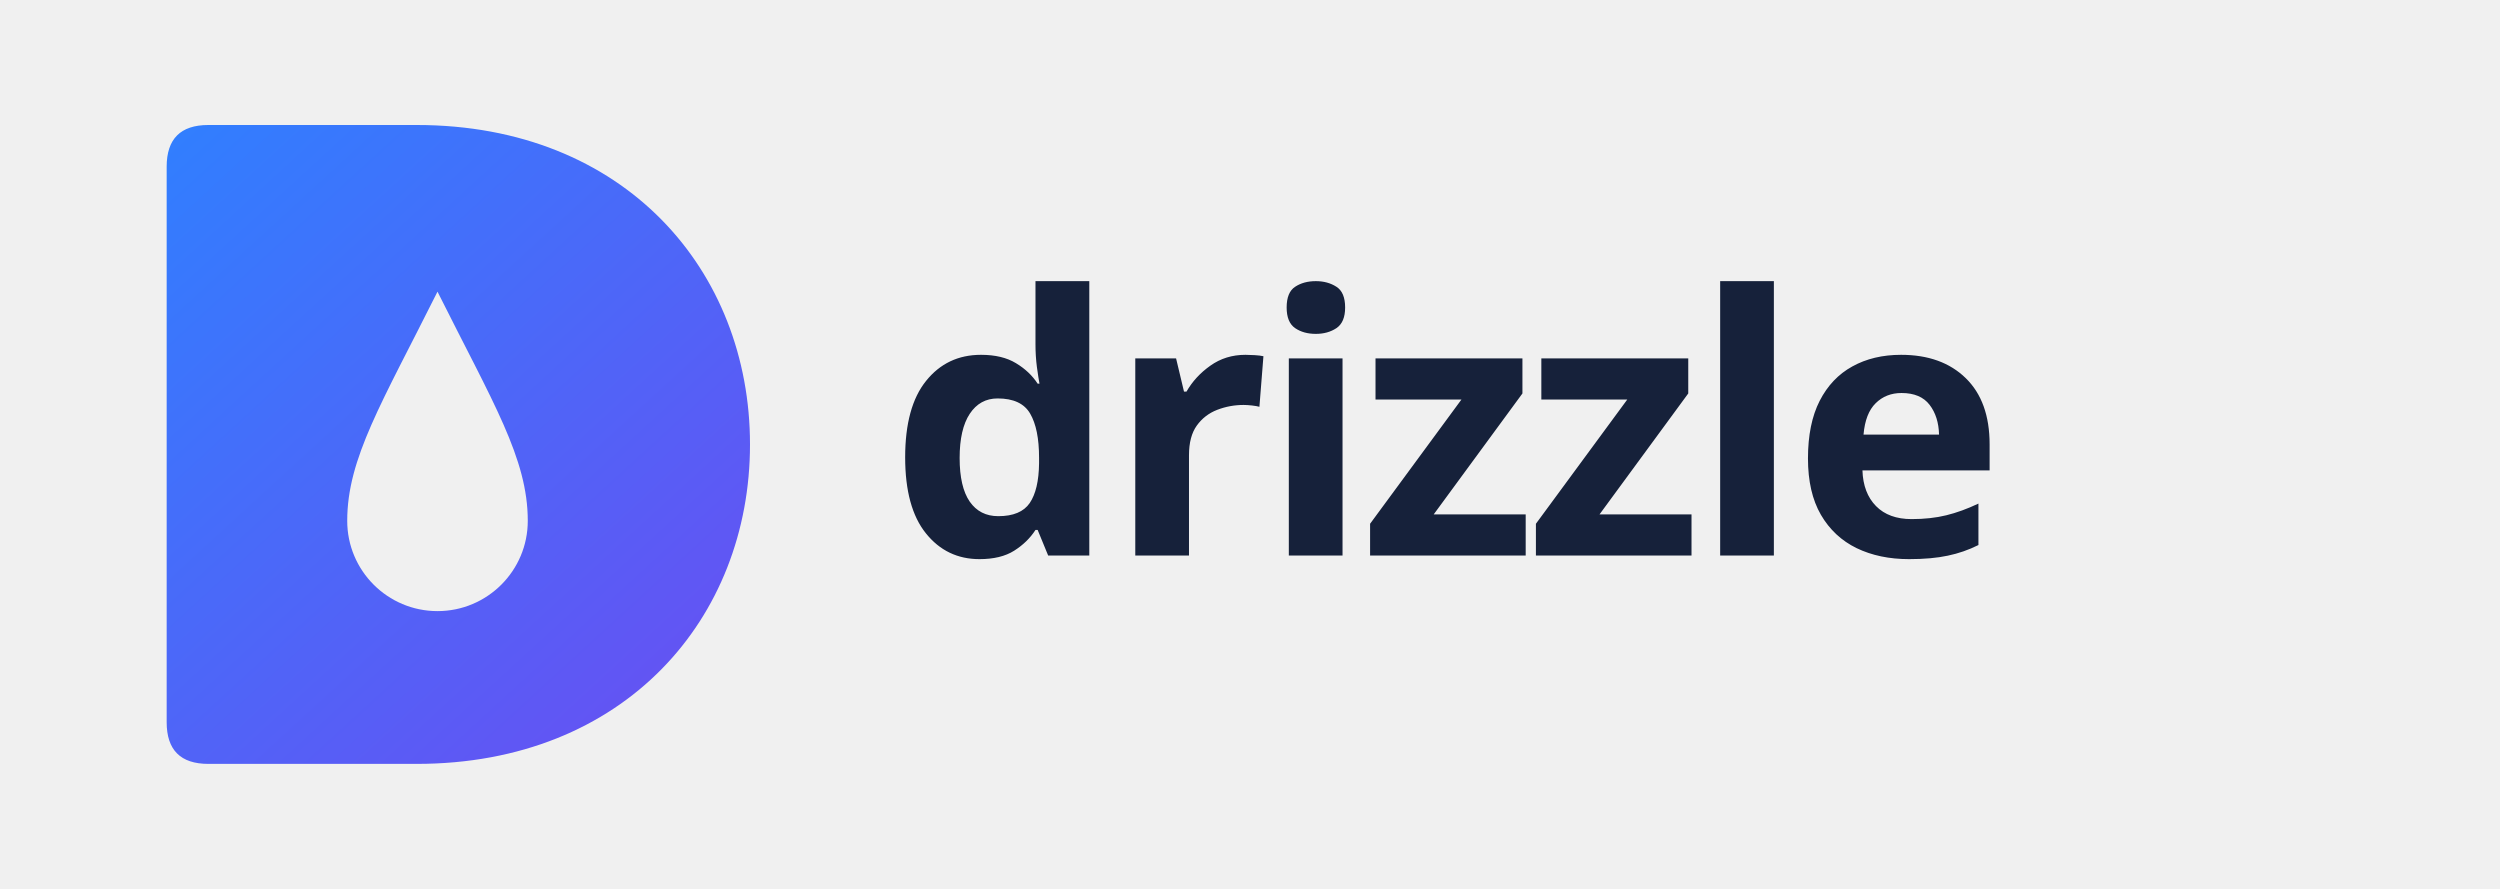
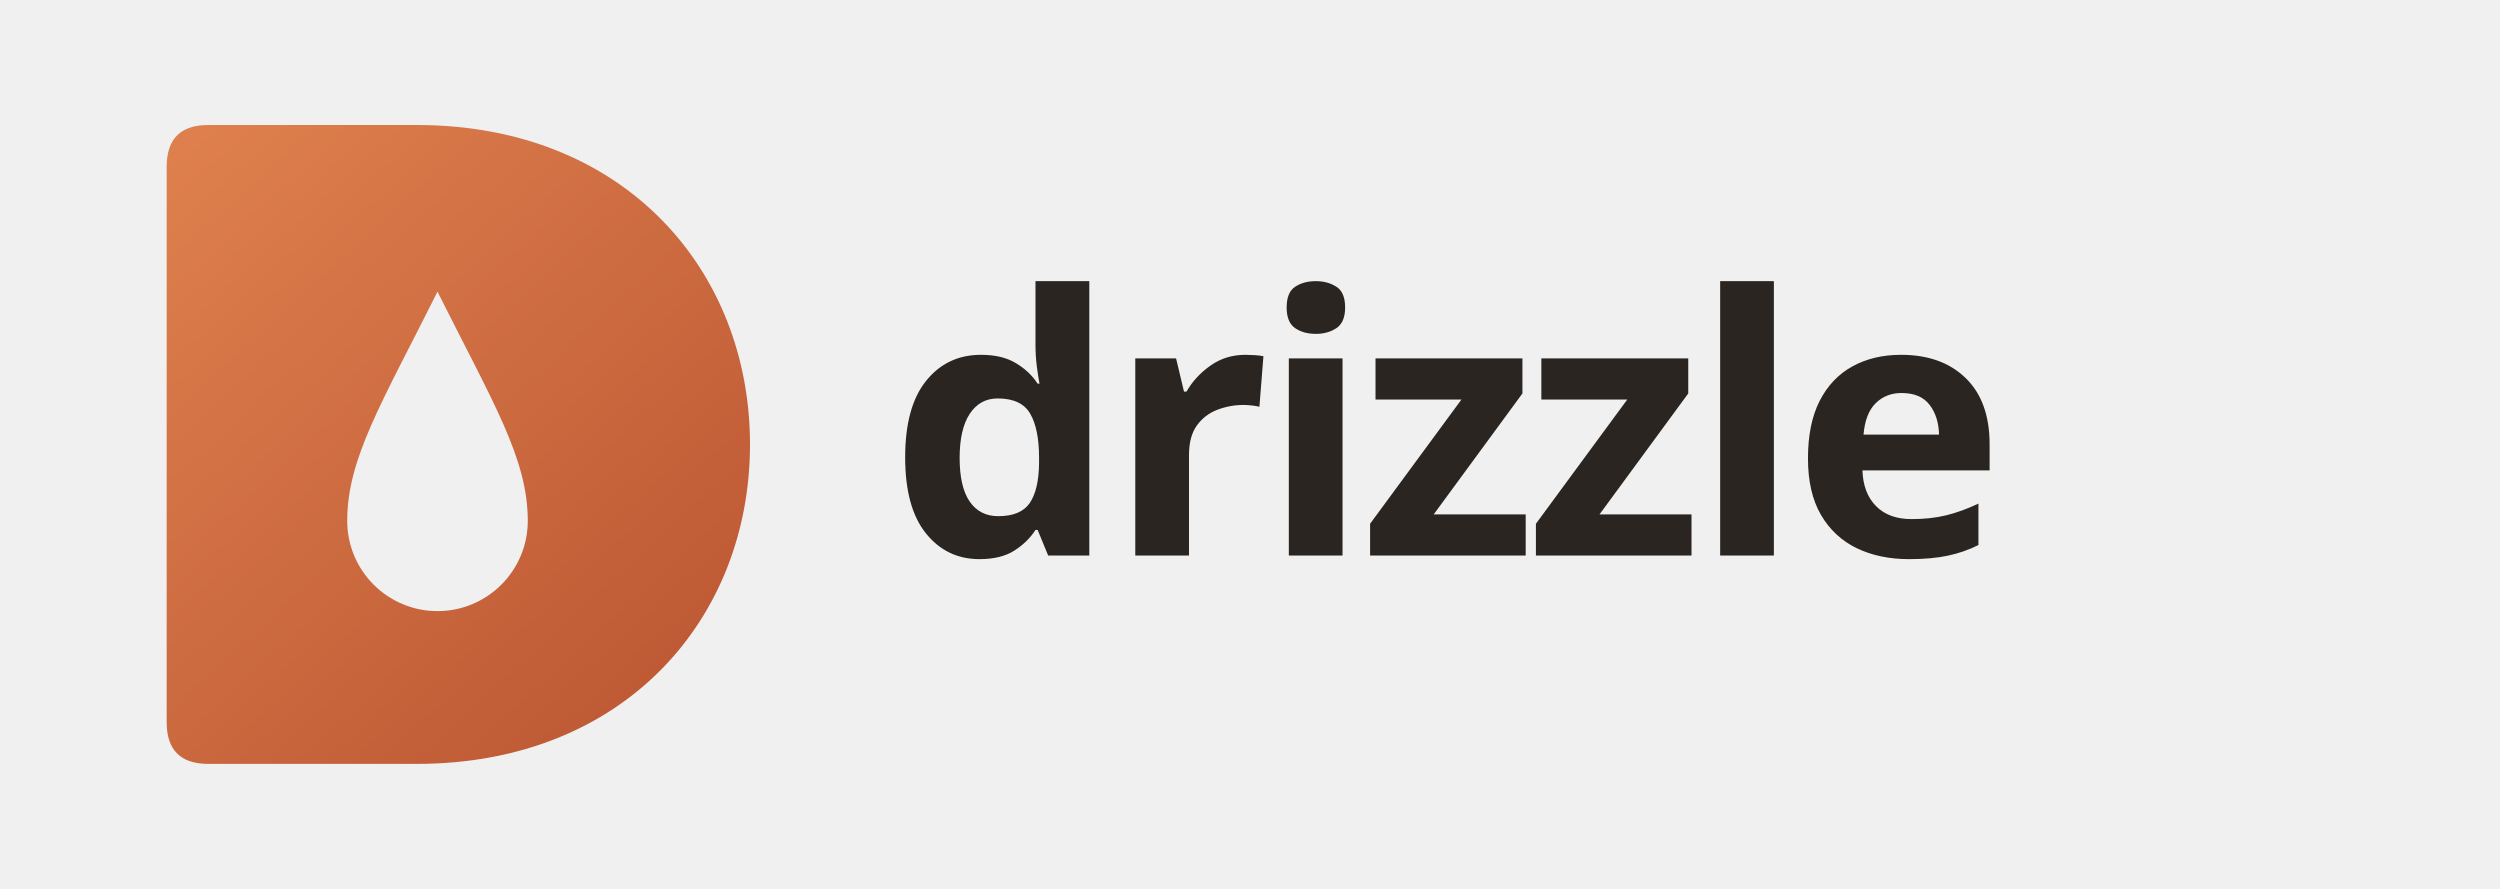
<svg xmlns="http://www.w3.org/2000/svg" width="360" height="128" viewBox="0 0 360 128" fill="none">
  <defs>
    <linearGradient id="g" x1="22" y1="16" x2="110" y2="112" gradientUnits="userSpaceOnUse">
-       <stop stop-color="#2f80ff" />
-       <stop offset="1" stop-color="#6c4cf1" />
+       <stop stop-color="#E0824F" />
+       <stop offset="1" stop-color="#B85230" />
    </linearGradient>
    <mask id="m">
      <rect width="128" height="128" fill="#fff" />
      <path d="M63 42 C55 58 50 66 50 75 a13 13 0 1 0 26 0 C76 66 71 58 63 42 Z" fill="#000" />
    </mask>
  </defs>
  <path d="M60 18 C90 18 108 39 108 64 C108 89 90 110 60 110 L30 110 Q24 110 24 104 L24 24 Q24 18 30 18 Z" fill="url(#g)" mask="url(#m)" />
-   <text x="128" y="80" font-family="Poppins, sans-serif" font-weight="600" font-size="52" letter-spacing="-1.5" fill="#16213a">drizzle</text>
+   <text x="128" y="80" font-family="Poppins, sans-serif" font-weight="600" font-size="52" letter-spacing="-1.5" fill="#2a2521">drizzle</text>
</svg>
